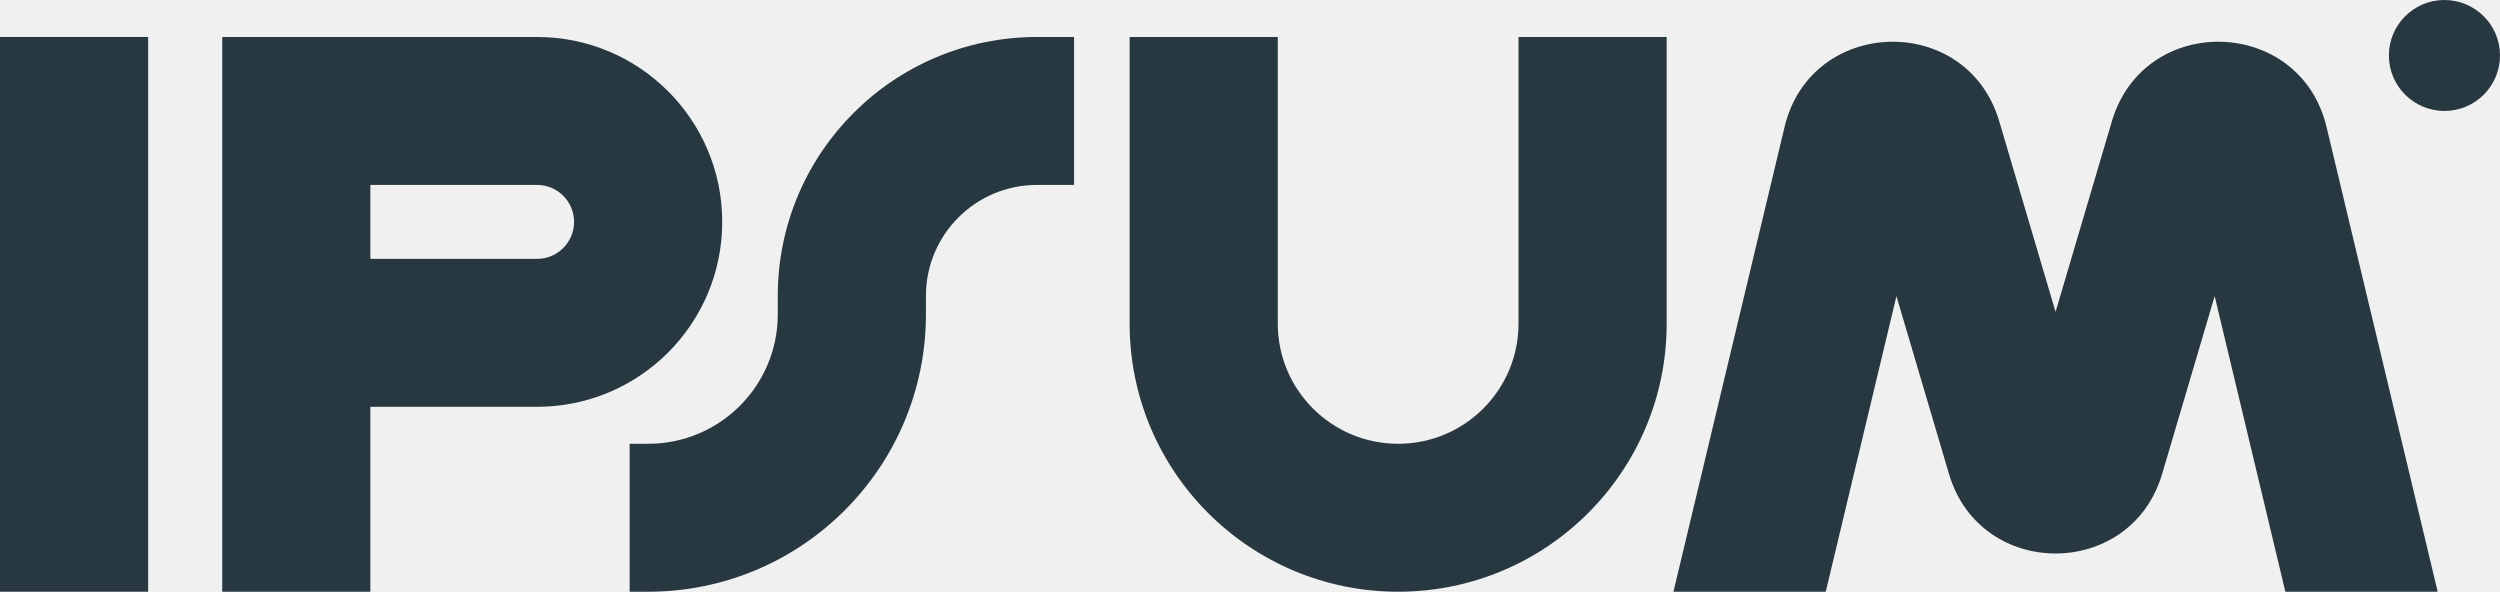
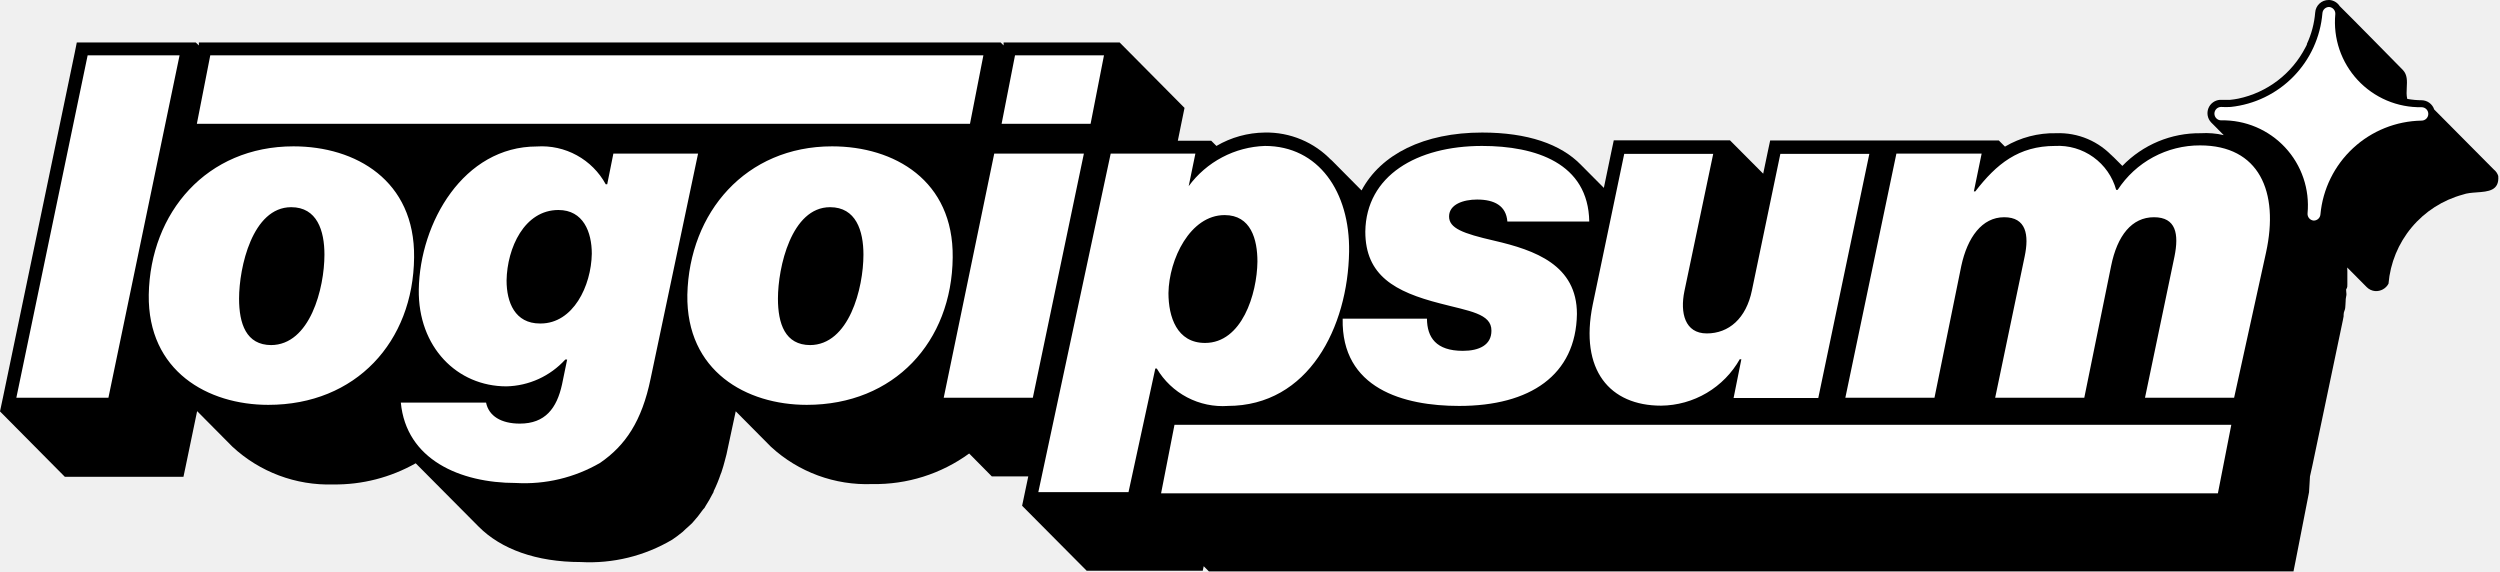
- <svg xmlns="http://www.w3.org/2000/svg" width="169" height="40" viewBox="0 0 169 40" fill="none">
-   <path fill-rule="evenodd" clip-rule="evenodd" d="M10.015 2.5V40H0V2.5H10.015Z" fill="#283841" />
-   <path fill-rule="evenodd" clip-rule="evenodd" d="M15.022 2.5H36.304C43.218 2.5 48.822 8.096 48.822 15C48.822 21.904 43.218 27.5 36.304 27.5H25.037V40H15.022V2.5ZM25.037 17.5H36.304C37.687 17.5 38.807 16.381 38.807 15C38.807 13.619 37.687 12.5 36.304 12.5H25.037V17.5Z" fill="#283841" />
-   <path fill-rule="evenodd" clip-rule="evenodd" d="M86.378 2.5V21.875C86.378 26.362 90.021 30 94.515 30C99.009 30 102.652 26.362 102.652 21.875V2.5H112.667V21.875C112.667 31.885 104.54 40 94.515 40C84.49 40 76.363 31.885 76.363 21.875V2.5H86.378Z" fill="#283841" />
-   <path fill-rule="evenodd" clip-rule="evenodd" d="M52.578 20C52.578 10.335 60.424 2.5 70.104 2.5H72.607V12.5H70.104C65.955 12.5 62.593 15.858 62.593 20V21.25C62.593 31.605 54.185 40 43.815 40H42.563V30H43.815C48.654 30 52.578 26.082 52.578 21.25V20Z" fill="#283841" />
-   <path d="M169 3.75C169 5.821 167.319 7.5 165.244 7.5C163.17 7.5 161.489 5.821 161.489 3.75C161.489 1.679 163.17 0 165.244 0C167.319 0 169 1.679 169 3.75Z" fill="#283841" />
-   <path d="M123.42 40L128.199 20.018L131.752 32.039C133.87 39.209 144.041 39.209 146.16 32.039L149.712 20.018L154.491 40H164.787L157.273 8.579C155.486 1.107 144.941 0.831 142.763 8.199L138.956 21.083L135.148 8.199C132.971 0.831 122.425 1.107 120.638 8.579L113.124 40H123.42Z" fill="#283841" />
+ <svg xmlns="http://www.w3.org/2000/svg" id="logo-78" width="175" height="40" viewBox="0 0 175 40" fill="none">
+   <path class="ccustom" d="M170.394 7.664L174.568 11.867C174.714 11.983 174.822 12.14 174.878 12.317C174.963 13.351 174.18 13.408 173.38 13.466C173.034 13.491 172.685 13.516 172.402 13.621C170.998 14.001 169.746 14.803 168.815 15.919C167.883 17.035 167.318 18.411 167.195 19.859C167.105 20.027 166.969 20.164 166.802 20.256C166.636 20.347 166.447 20.389 166.257 20.375C166.037 20.356 165.831 20.259 165.675 20.103L164.305 18.724C164.315 18.818 164.315 18.912 164.315 18.987V19.897C164.315 19.954 164.317 20.01 164.31 20.065C164.301 20.127 164.28 20.189 164.231 20.253V20.338C164.231 20.381 164.236 20.421 164.241 20.462C164.251 20.545 164.262 20.631 164.231 20.75C164.201 20.862 164.198 20.992 164.194 21.109C164.193 21.178 164.191 21.242 164.184 21.294C164.174 21.367 164.174 21.445 164.168 21.522C164.162 21.595 164.15 21.667 164.118 21.735C164.074 21.831 164.059 21.922 164.055 22.014C164.052 22.058 164.052 22.103 164.052 22.148L163.996 22.439L161.867 32.589L161.698 33.349L161.632 34.456L160.694 39.249L160.544 40H84.625L84.259 39.634L84.193 39.953H76.069L71.548 35.403L71.979 33.349H69.428L67.842 31.745C65.875 33.178 63.493 33.928 61.06 33.884C58.444 33.987 55.894 33.049 53.968 31.276L51.501 28.79L50.966 31.285C50.901 31.642 50.816 31.979 50.722 32.308L50.638 32.617L50.497 33.068C50.486 33.107 50.47 33.144 50.45 33.18C50.311 33.594 50.145 33.998 49.953 34.39C49.958 34.405 49.958 34.422 49.953 34.437C49.928 34.489 49.9 34.539 49.869 34.587C49.727 34.867 49.571 35.14 49.4 35.403C49.368 35.451 49.34 35.502 49.315 35.553L49.212 35.666C48.983 35.995 48.732 36.308 48.462 36.604C48.387 36.678 48.313 36.748 48.238 36.816C48.161 36.886 48.083 36.955 48.002 37.026L47.795 37.223C47.665 37.331 47.532 37.436 47.396 37.536C47.284 37.619 47.17 37.699 47.054 37.777C45.121 38.922 42.891 39.467 40.647 39.343C37.552 39.343 35.075 38.443 33.508 36.867L29.099 32.43C27.338 33.426 25.344 33.938 23.321 33.912C20.713 33.992 18.178 33.042 16.266 31.266L13.799 28.78L13.002 32.617L12.842 33.377H4.54L0 28.799L0.235 27.692L5.225 3.724L5.375 2.974H13.705L13.921 3.18V2.974H70.047L70.253 3.18V2.974H78.377L82.917 7.552L82.692 8.649L82.448 9.85H84.784L85.15 10.216C86.178 9.613 87.345 9.29 88.537 9.278C89.413 9.26 90.282 9.427 91.09 9.766C91.898 10.105 92.626 10.61 93.227 11.248L93.105 11.107L95.309 13.33C96.651 10.807 99.662 9.278 103.752 9.278C106.923 9.278 109.259 10.084 110.675 11.548L112.27 13.152L112.805 10.572L112.964 9.822H121.097L123.424 12.158L123.752 10.582L123.912 9.831H139.916L140.347 10.263C141.431 9.623 142.672 9.298 143.931 9.325C144.688 9.295 145.442 9.434 146.14 9.73C146.837 10.027 147.46 10.475 147.964 11.041C147.938 11.012 147.913 10.982 147.888 10.953C147.843 10.899 147.798 10.847 147.75 10.798L148.565 11.614C149.275 10.878 150.129 10.296 151.072 9.902C152.016 9.509 153.03 9.312 154.052 9.325C154.595 9.291 155.137 9.337 155.663 9.46L154.775 8.565C154.654 8.435 154.572 8.274 154.539 8.1C154.506 7.926 154.523 7.746 154.587 7.581C154.652 7.417 154.762 7.273 154.905 7.169C155.048 7.064 155.217 7.001 155.394 6.989H156.107C156.299 6.97 156.49 6.942 156.679 6.904C157.676 6.695 158.614 6.266 159.425 5.65C160.237 5.033 160.901 4.244 161.37 3.34C161.411 3.27 161.448 3.198 161.482 3.124V3.077C161.805 2.382 162.001 1.636 162.064 0.872C162.08 0.635 162.187 0.413 162.361 0.251C162.535 0.089 162.764 -0.001 163.002 2.72188e-06H163.077C163.219 0.014 163.357 0.059 163.479 0.134C163.601 0.209 163.704 0.311 163.781 0.432C164.456 1.088 168.208 4.906 168.208 4.906C168.521 5.242 168.498 5.679 168.474 6.12C168.459 6.394 168.444 6.669 168.508 6.923C168.679 6.954 168.852 6.977 169.024 6.993C169.19 7.008 169.356 7.016 169.522 7.017C169.716 7.021 169.905 7.085 170.061 7.201C170.217 7.317 170.334 7.479 170.394 7.664Z" fill="black" />
+   <path d="M42.936 10.751H48.865L45.544 26.501C44.934 29.484 43.771 31.191 42.007 32.401C40.224 33.437 38.175 33.926 36.116 33.809C32.195 33.809 28.433 32.167 28.058 28.18H34.024C34.212 29.118 35.075 29.653 36.388 29.653C38.161 29.653 38.977 28.584 39.343 26.904L39.7 25.169H39.568C39.045 25.744 38.41 26.207 37.702 26.53C36.994 26.852 36.228 27.028 35.45 27.045C31.998 27.045 29.259 24.296 29.315 20.272C29.39 15.582 32.448 10.253 37.58 10.253C38.552 10.188 39.523 10.402 40.377 10.871C41.232 11.34 41.934 12.043 42.401 12.899H42.505L42.936 10.751ZM37.842 22.645C40.122 22.645 41.388 20.019 41.426 17.758C41.426 16.248 40.835 14.7 39.09 14.7C36.707 14.7 35.497 17.355 35.46 19.634C35.46 21.173 36.051 22.645 37.795 22.645M104.4 23.152C104.4 24.156 103.536 24.559 102.401 24.559C100.525 24.559 99.897 23.621 99.887 22.308H93.987C93.884 27.204 98.255 28.415 102.139 28.415C107.101 28.415 110.319 26.266 110.385 21.979C110.385 18.555 107.467 17.514 104.597 16.848C102.392 16.341 101.426 15.976 101.435 15.141C101.445 14.306 102.43 13.968 103.396 13.968C104.606 13.968 105.431 14.4 105.516 15.507H111.248C111.182 11.416 107.495 10.216 103.743 10.216C99.184 10.216 95.628 12.289 95.572 16.21C95.572 19.296 97.655 20.431 100.797 21.238C102.814 21.773 104.418 21.942 104.4 23.152ZM148.236 13.293H148.133C147.878 12.369 147.314 11.56 146.536 11.001C145.758 10.441 144.812 10.164 143.855 10.216C141.304 10.216 139.747 11.482 138.274 13.396H138.171L138.715 10.751H132.748L129.174 27.842H135.413L137.289 18.621C137.72 16.613 138.743 15.206 140.291 15.206C141.839 15.206 142.045 16.445 141.726 17.955L139.662 27.842H145.9L147.777 18.621C148.208 16.482 149.231 15.206 150.778 15.206C152.326 15.206 152.533 16.379 152.214 17.955L150.15 27.842H156.388L158.621 17.683C159.559 13.396 158.124 10.178 154.006 10.178C152.86 10.174 151.732 10.456 150.724 11C149.716 11.544 148.861 12.332 148.236 13.293ZM1.144 27.842H7.589L12.57 3.874H6.135L1.144 27.842ZM20.544 10.244C24.897 10.244 29.052 12.627 28.987 18.021C28.93 23.921 24.916 28.34 18.78 28.34C14.559 28.34 10.338 25.994 10.413 20.628C10.516 14.869 14.475 10.244 20.544 10.244ZM18.959 24.156C21.707 24.156 22.711 20.169 22.711 17.824C22.711 16.145 22.195 14.503 20.384 14.503C17.664 14.503 16.735 18.724 16.735 20.901C16.735 22.645 17.223 24.156 18.996 24.156M14.719 3.874L13.78 8.668H67.899L68.837 3.874H14.719ZM58.246 10.244C62.598 10.244 66.754 12.627 66.689 18.021C66.632 23.921 62.608 28.34 56.473 28.34C52.251 28.34 48.03 25.994 48.114 20.628C48.246 14.869 52.204 10.244 58.246 10.244ZM56.688 24.156C59.437 24.156 60.441 20.169 60.441 17.824C60.441 16.145 59.916 14.503 58.105 14.503C55.394 14.503 54.456 18.724 54.456 20.901C54.456 22.645 54.944 24.156 56.726 24.156M71.051 3.874L70.112 8.668H76.341L77.279 3.874H71.051ZM66.06 27.842H72.298L75.872 10.751H69.597L66.06 27.842ZM85.966 28.415C84.973 28.485 83.98 28.278 83.099 27.815C82.217 27.353 81.482 26.654 80.975 25.797H80.872L78.996 34.447H72.683L77.749 10.751H83.677L83.208 13.03C83.827 12.188 84.629 11.497 85.554 11.01C86.478 10.522 87.501 10.251 88.546 10.216C92.298 10.216 94.503 13.433 94.437 17.617C94.353 22.88 91.623 28.415 85.929 28.415H85.966ZM85.722 15.056C83.311 15.056 81.829 18.143 81.792 20.516C81.792 22.167 82.373 24.006 84.353 24.006C86.932 24.006 87.992 20.591 88.02 18.311C88.02 16.764 87.57 15.056 85.722 15.056ZM121.792 25.15H121.895L121.351 27.861H127.279L130.854 10.769H124.625L122.636 20.319C122.233 22.298 121.013 23.34 119.475 23.34C117.936 23.34 117.598 21.895 117.908 20.385L119.925 10.769H113.696L111.491 21.323C110.553 25.919 112.692 28.396 116.276 28.396C117.401 28.385 118.504 28.077 119.472 27.504C120.44 26.931 121.241 26.113 121.792 25.131V25.15ZM155.253 34.531L156.191 29.737H82.214L81.276 34.531H155.253Z" fill="white" />
+   <path d="M161.96 15.441C161.899 15.436 161.839 15.419 161.784 15.391C161.728 15.363 161.679 15.325 161.639 15.277C161.599 15.23 161.569 15.176 161.55 15.117C161.531 15.058 161.524 14.996 161.529 14.934C161.607 14.099 161.508 13.256 161.238 12.462C160.968 11.668 160.533 10.939 159.961 10.324C159.39 9.71 158.695 9.223 157.923 8.895C157.15 8.568 156.317 8.407 155.478 8.424C155.354 8.424 155.235 8.375 155.147 8.287C155.059 8.199 155.009 8.079 155.009 7.955C155.009 7.831 155.059 7.711 155.147 7.623C155.235 7.535 155.354 7.486 155.478 7.486C155.703 7.5 155.929 7.5 156.154 7.486C157.82 7.308 159.372 6.556 160.543 5.357C161.715 4.159 162.431 2.589 162.57 0.919C162.58 0.802 162.633 0.692 162.72 0.612C162.807 0.532 162.921 0.487 163.039 0.488C163.101 0.493 163.161 0.509 163.216 0.538C163.271 0.566 163.32 0.604 163.36 0.651C163.401 0.698 163.431 0.753 163.45 0.812C163.469 0.871 163.476 0.933 163.471 0.994C163.393 1.829 163.492 2.671 163.761 3.465C164.031 4.258 164.465 4.986 165.035 5.601C165.606 6.215 166.299 6.702 167.07 7.031C167.842 7.359 168.674 7.52 169.512 7.505C169.636 7.505 169.756 7.554 169.844 7.642C169.932 7.73 169.981 7.849 169.981 7.974C169.981 8.098 169.932 8.217 169.844 8.305C169.756 8.393 169.636 8.443 169.512 8.443C167.73 8.472 166.021 9.159 164.714 10.371C163.407 11.583 162.593 13.235 162.43 15.009C162.42 15.127 162.367 15.237 162.28 15.317C162.193 15.397 162.079 15.441 161.96 15.441Z" fill="white" />
</svg>
